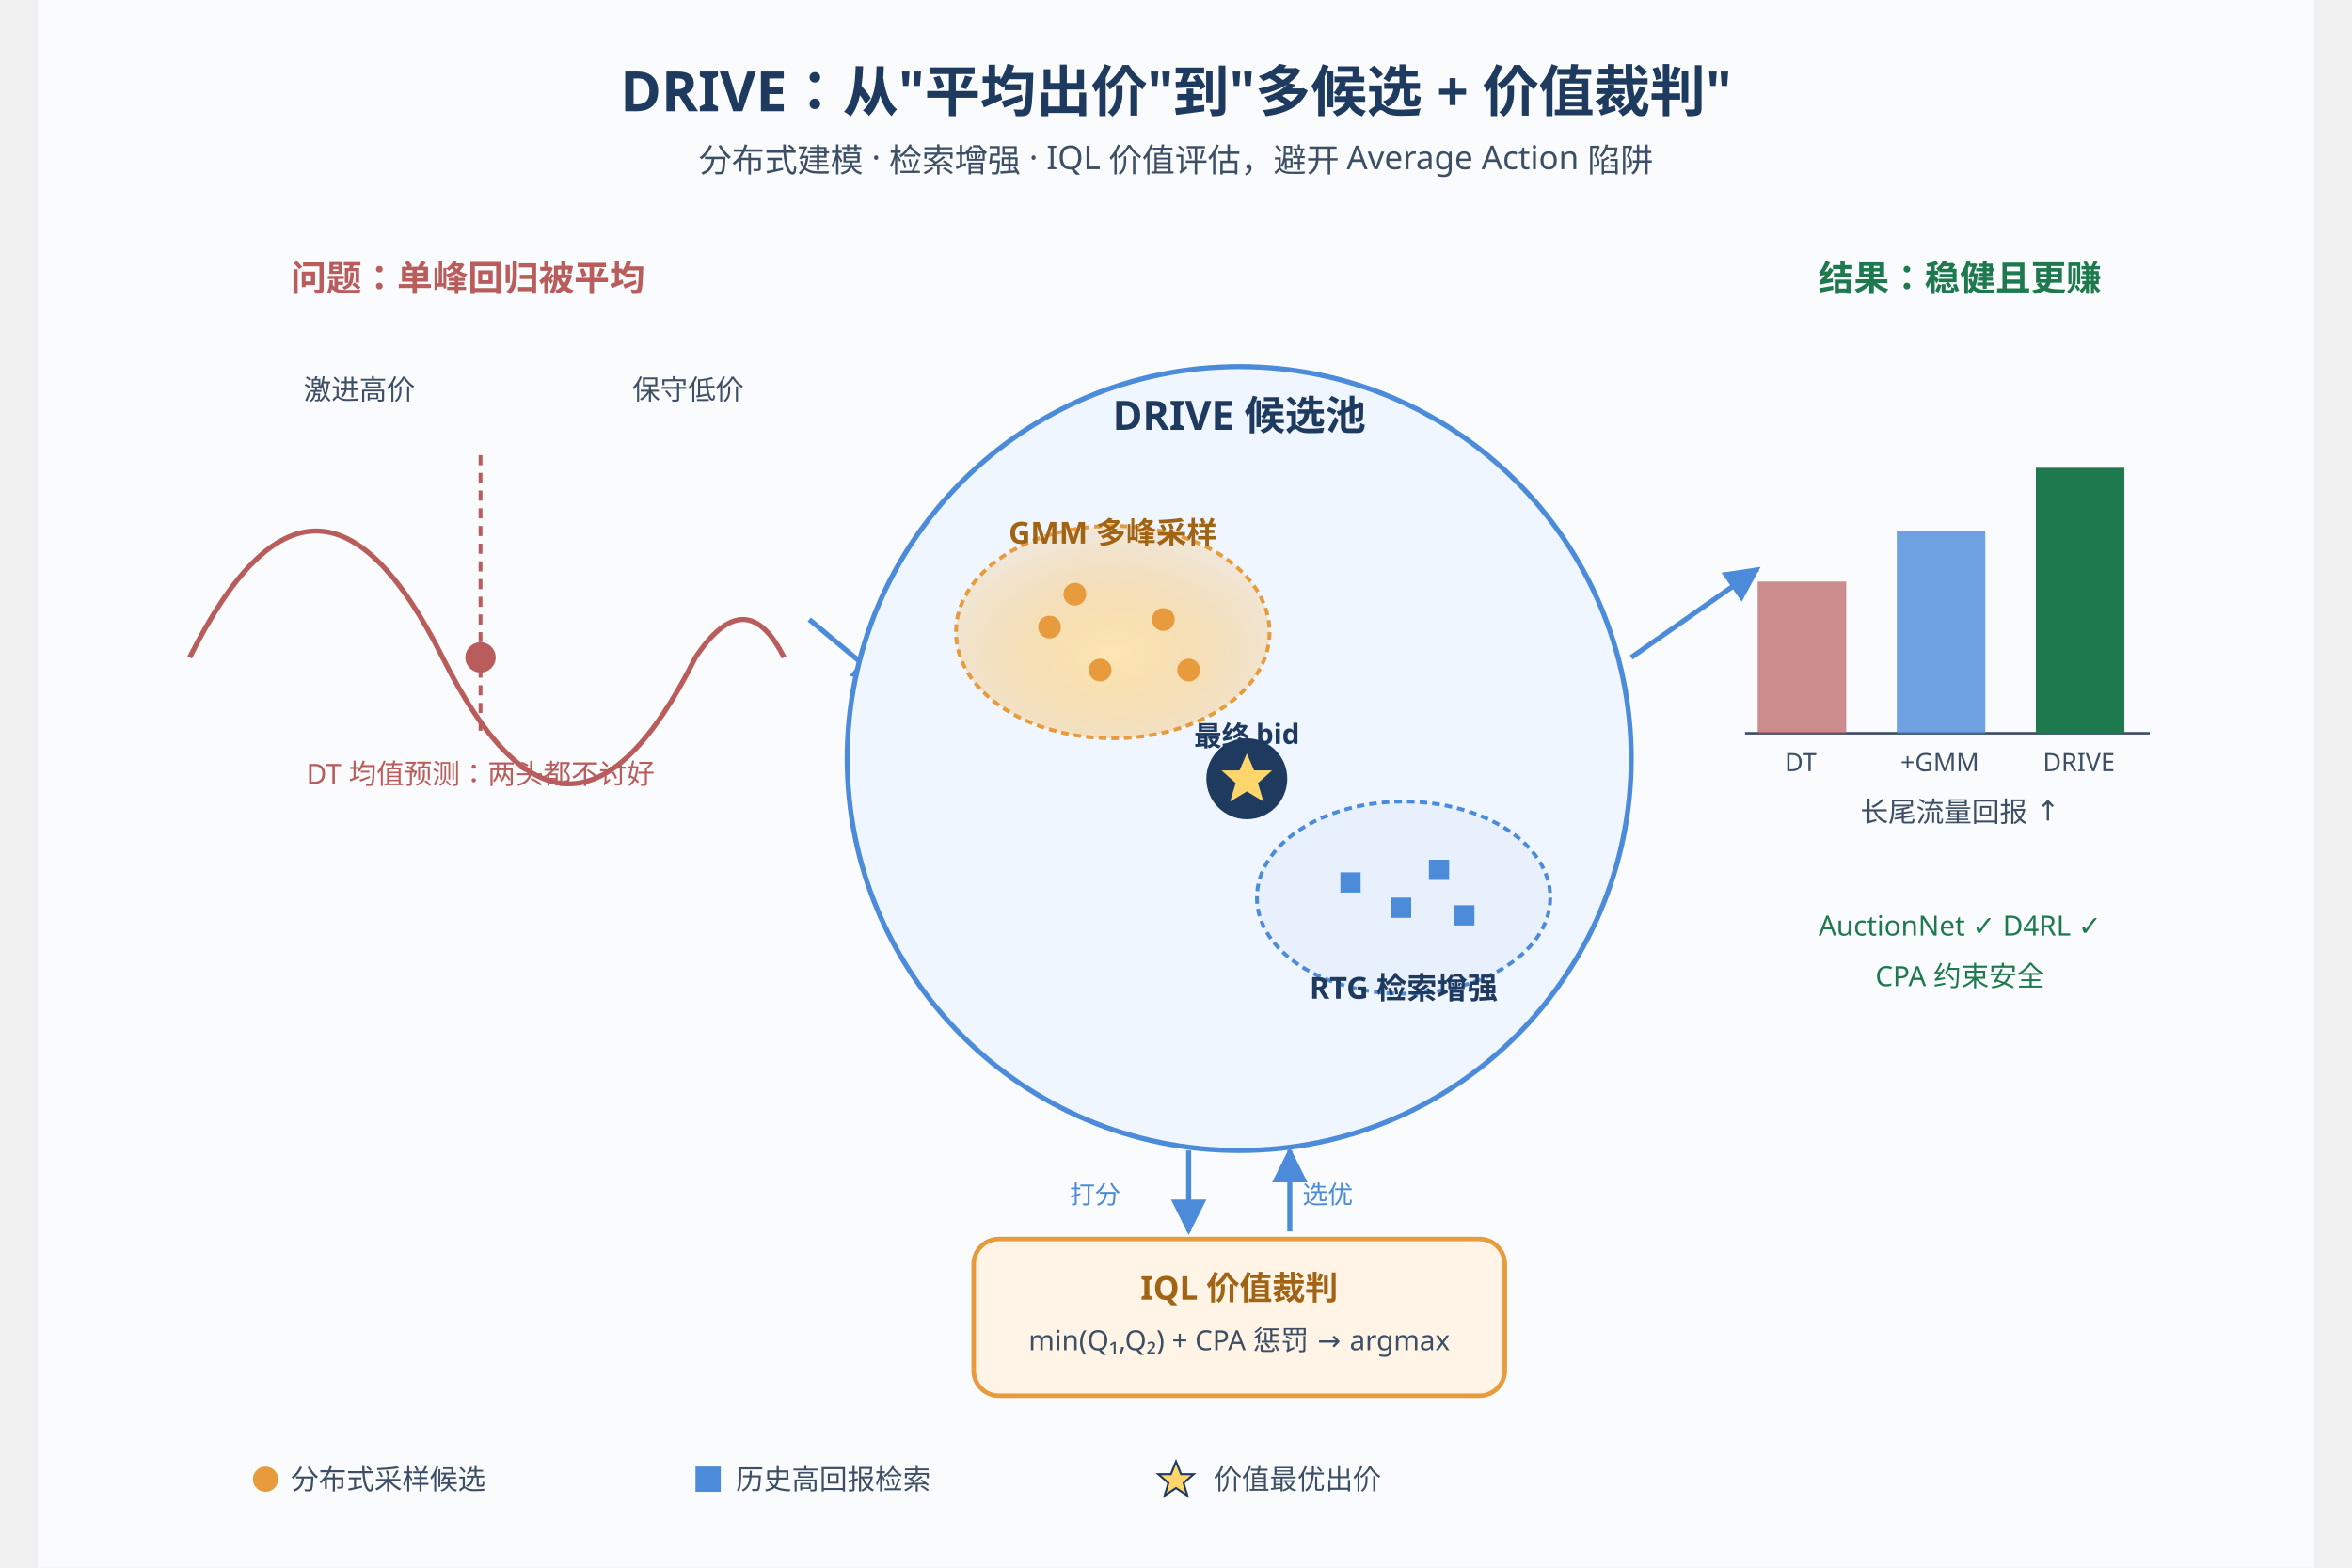
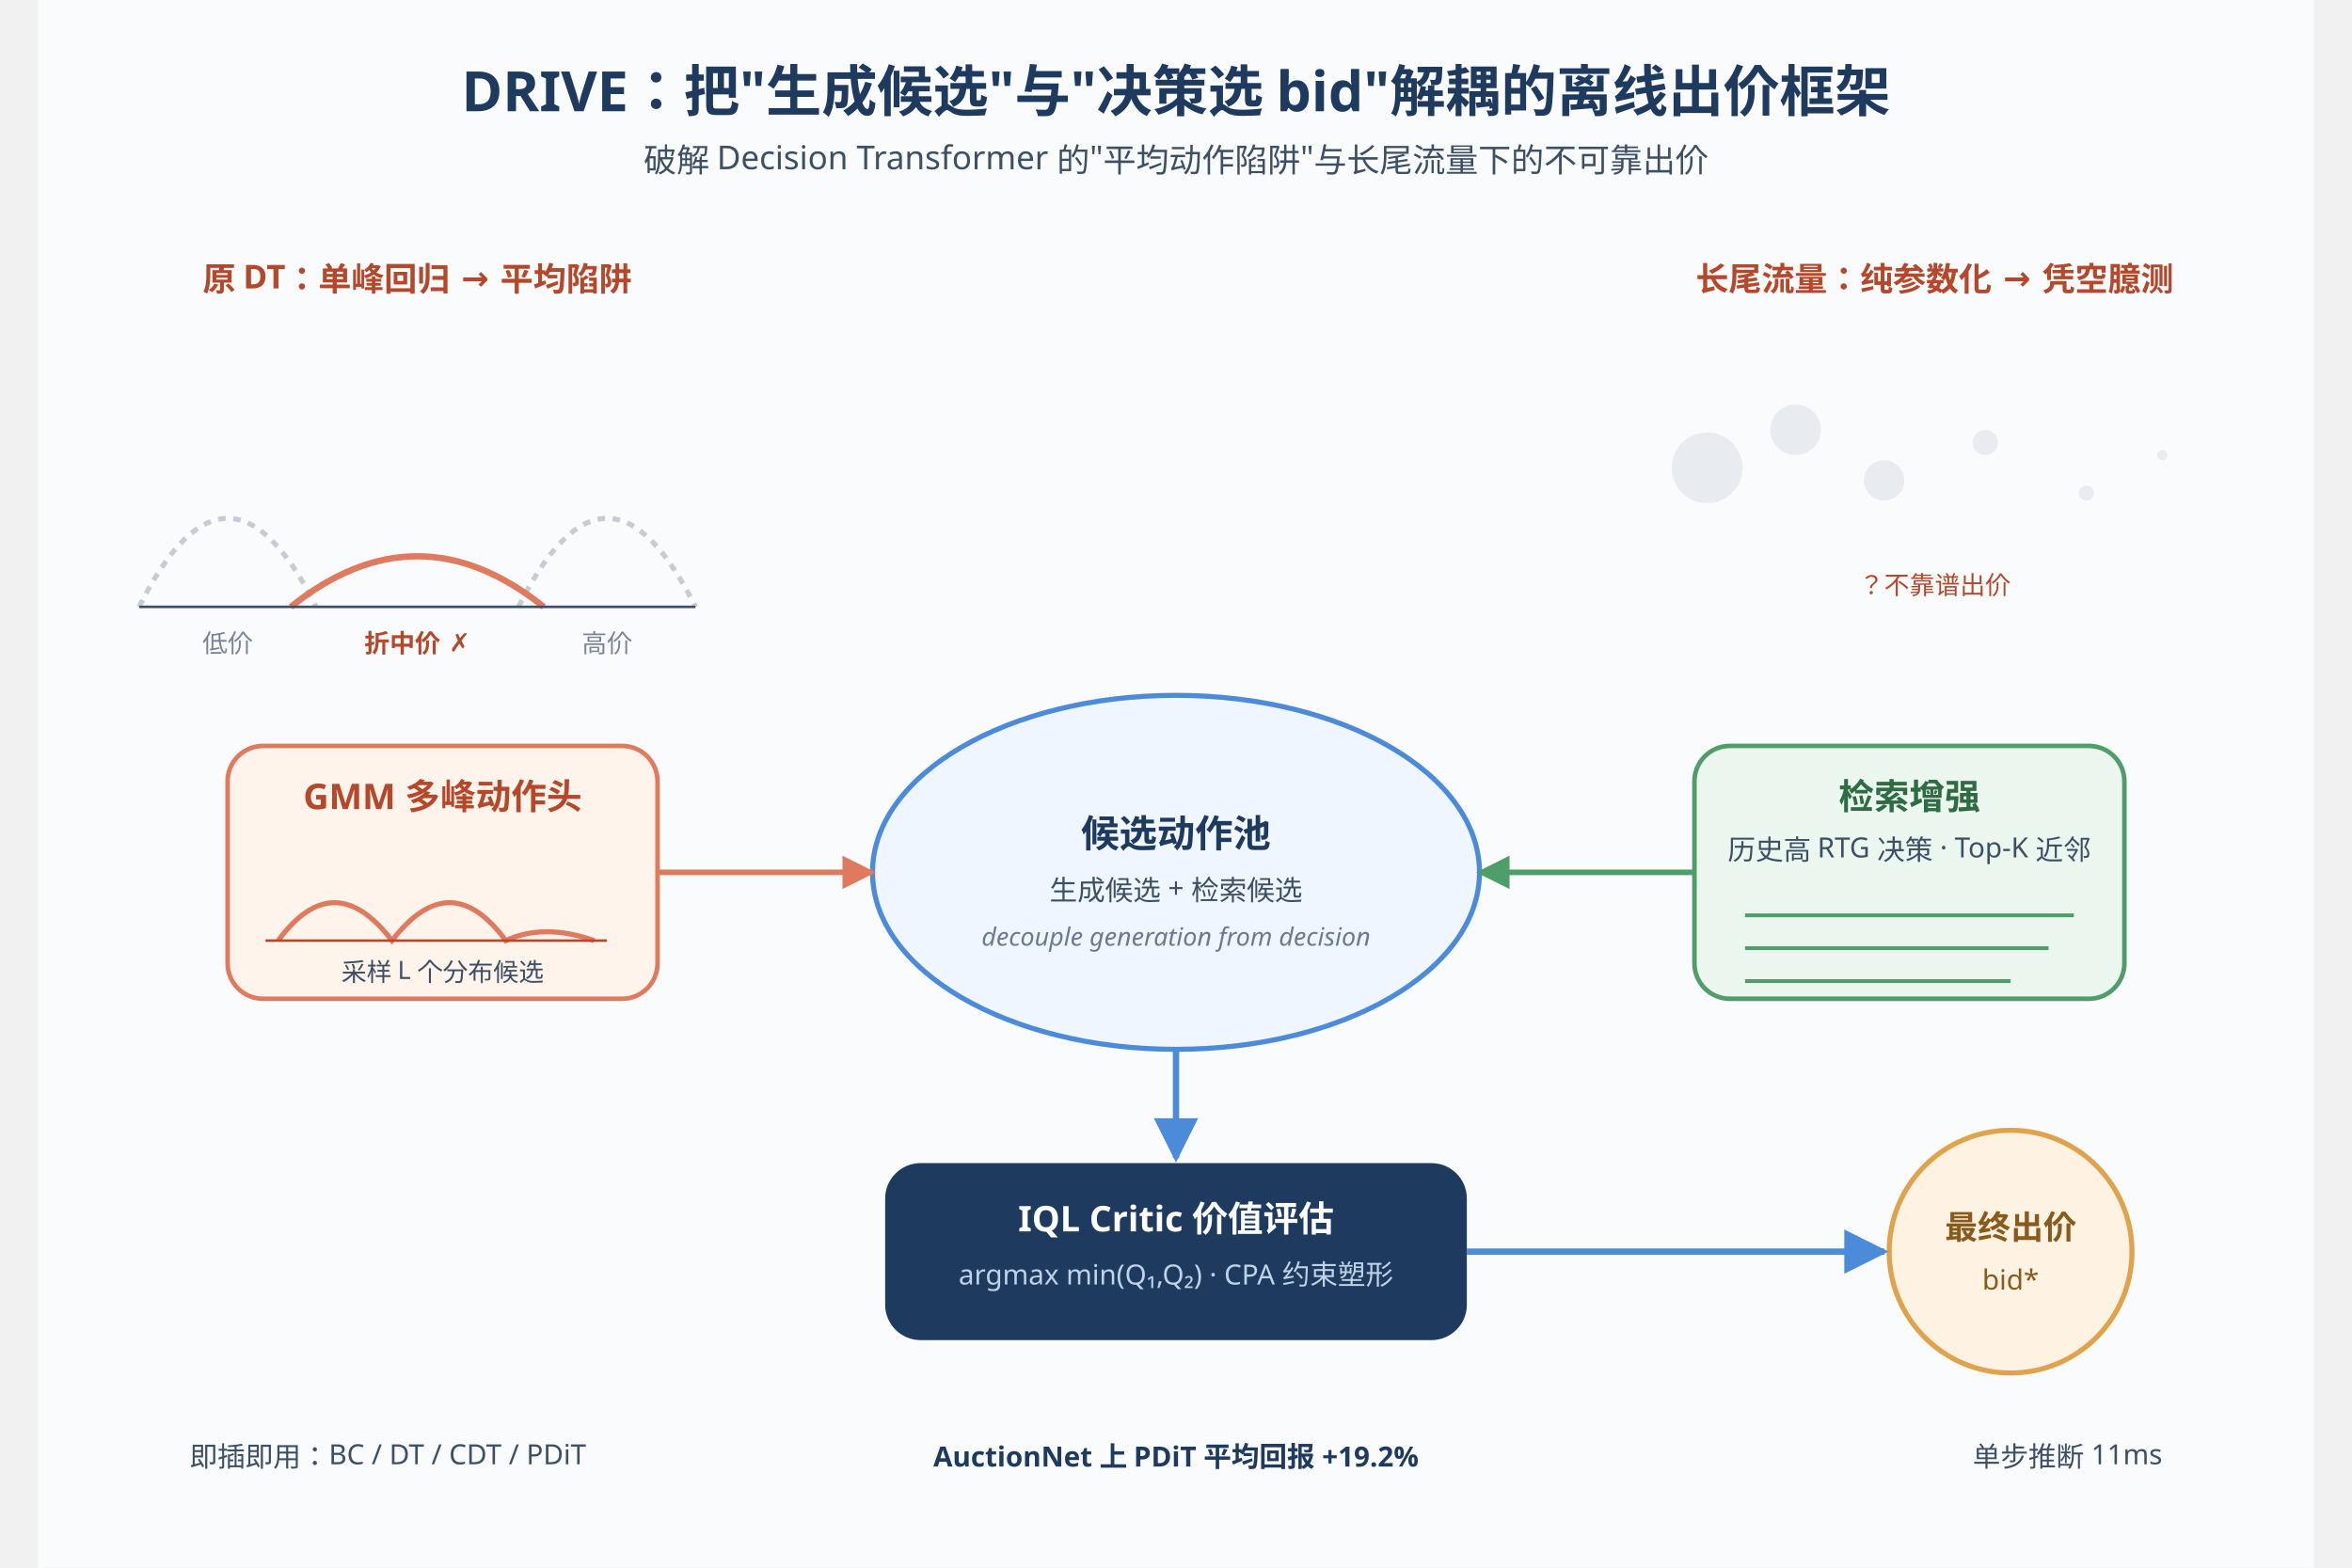
<svg xmlns="http://www.w3.org/2000/svg" height="960" width="1440" viewBox="0 0 900 620" font-family="'PingFang SC','Microsoft YaHei',sans-serif">
  <defs>
-     <marker id="ar" viewBox="0 0 10 10" refX="9" refY="5" markerWidth="7" markerHeight="7" orient="auto">
+     <marker id="arr" viewBox="0 0 10 10" refX="9" refY="5" markerWidth="7" markerHeight="7" orient="auto">
      <path d="M0,0 L10,5 L0,10 z" fill="#4B8BDA" />
    </marker>
-     <radialGradient id="gmm" cx="50%" cy="60%" r="60%">
-       <stop offset="0%" stop-color="#FCE7B3" />
-       <stop offset="100%" stop-color="#F4B860" stop-opacity="0.2" />
+     <marker id="arrW" viewBox="0 0 10 10" refX="9" refY="5" markerWidth="6" markerHeight="6" orient="auto">
+       <path d="M0,0 L10,5 L0,10 z" fill="#E07A5F" />
+     </marker>
+     <marker id="arrG" viewBox="0 0 10 10" refX="9" refY="5" markerWidth="6" markerHeight="6" orient="auto">
+       <path d="M0,0 L10,5 L0,10 z" fill="#4F9D69" />
+     </marker>
+     <radialGradient id="gmm" cx="50%" cy="50%" r="50%">
+       <stop offset="0%" stop-color="#FFE9DC" />
+       <stop offset="100%" stop-color="#FFFFFF" stop-opacity="0" />
    </radialGradient>
  </defs>
-   <rect width="900" height="620" fill="#FAFBFD" />
-   <text x="450" y="44" text-anchor="middle" font-size="22" font-weight="700" fill="#1E3A5F">DRIVE：从"平均出价"到"多候选 + 价值裁判"</text>
-   <text x="450" y="68" text-anchor="middle" font-size="13" fill="#3D4F65">分布式建模 · 检索增强 · IQL 价值评估，避开 Average Action 陷阱</text>
+   <rect width="900" height="620" fill="#FAFBFC" />
+   <text x="450" y="44" text-anchor="middle" font-size="22" font-weight="700" fill="#1E3A5F">DRIVE：把"生成候选"与"决策选 bid"解耦的离线出价框架</text>
+   <text x="450" y="68" text-anchor="middle" font-size="13" fill="#3D4F65">破解 Decision Transformer 的"平均动作陷阱"与长尾流量下的不可靠出价</text>
  <g>
-     <text x="170" y="115" text-anchor="middle" font-size="14" font-weight="600" fill="#B85C5C">问题：单峰回归被平均</text>
-     <path d="M60,260 Q110,160 160,260 Q210,360 260,260 Q280,230 295,260" fill="none" stroke="#B85C5C" stroke-width="2" />
-     <line x1="175" y1="180" x2="175" y2="290" stroke="#B85C5C" stroke-dasharray="4 3" stroke-width="1.5" />
-     <circle cx="175" cy="260" r="6" fill="#B85C5C" />
-     <text x="175" y="310" text-anchor="middle" font-size="11" fill="#B85C5C">DT 均值预测：两头都不讨好</text>
-     <text x="105" y="158" font-size="11" fill="#3D4F65">激进高价</text>
-     <text x="235" y="158" font-size="11" fill="#3D4F65">保守低价</text>
-   </g>
-   <line x1="305" y1="245" x2="335" y2="270" stroke="#4B8BDA" stroke-width="2" marker-end="url(#ar)" />
-   <g>
-     <circle cx="475" cy="300" r="155" fill="#EFF6FF" stroke="#4B8BDA" stroke-width="2" />
-     <text x="475" y="170" text-anchor="middle" font-size="16" font-weight="700" fill="#1E3A5F">DRIVE 候选池</text>
-     <ellipse cx="425" cy="250" rx="62" ry="42" fill="url(#gmm)" stroke="#E89B3C" stroke-width="1.5" stroke-dasharray="3 2" />
-     <text x="425" y="215" text-anchor="middle" font-size="12" font-weight="600" fill="#A06414">GMM 多峰采样</text>
-     <circle cx="400" cy="248" r="4.5" fill="#E89B3C" />
-     <circle cx="420" cy="265" r="4.5" fill="#E89B3C" />
-     <circle cx="445" cy="245" r="4.5" fill="#E89B3C" />
-     <circle cx="455" cy="265" r="4.5" fill="#E89B3C" />
-     <circle cx="410" cy="235" r="4.5" fill="#E89B3C" />
-     <ellipse cx="540" cy="355" rx="58" ry="38" fill="#E8F0FB" stroke="#4B8BDA" stroke-width="1.5" stroke-dasharray="3 2" />
-     <text x="540" y="395" text-anchor="middle" font-size="12" font-weight="600" fill="#1E3A5F">RTG 检索增强</text>
-     <rect x="515" y="345" width="8" height="8" fill="#4B8BDA" />
-     <rect x="535" y="355" width="8" height="8" fill="#4B8BDA" />
-     <rect x="550" y="340" width="8" height="8" fill="#4B8BDA" />
-     <rect x="560" y="358" width="8" height="8" fill="#4B8BDA" />
-     <g transform="translate(478,308)">
-       <circle r="16" fill="#1E3A5F" />
-       <path d="M0,-10 L2.9,-3.3 L10,-3.3 L4.4,1.7 L6.6,9 L0,5 L-6.6,9 L-4.4,1.7 L-10,-3.3 L-2.9,-3.3 Z" fill="#FFD66B" />
+     <text x="150" y="115" text-anchor="middle" font-size="13" font-weight="600" fill="#B5482A">原 DT：单峰回归 → 平均陷阱</text>
+     <g transform="translate(40,130)">
+       <path d="M0,110 Q35,40 70,110" fill="none" stroke="#C7CCD4" stroke-width="2" stroke-dasharray="3,3" />
+       <path d="M150,110 Q185,40 220,110" fill="none" stroke="#C7CCD4" stroke-width="2" stroke-dasharray="3,3" />
+       <path d="M60,110 Q110,70 160,110" fill="none" stroke="#E07A5F" stroke-width="2.5" />
+       <line x1="0" y1="110" x2="220" y2="110" stroke="#3D4F65" stroke-width="1" />
+       <text x="35" y="128" text-anchor="middle" font-size="10" fill="#7A8494">低价</text>
+       <text x="110" y="128" text-anchor="middle" font-size="10" fill="#B5482A" font-weight="600">折中价 ✗</text>
+       <text x="185" y="128" text-anchor="middle" font-size="10" fill="#7A8494">高价</text>
    </g>
-     <text x="478" y="295" text-anchor="middle" font-size="11" font-weight="600" fill="#1E3A5F">最终 bid</text>
  </g>
  <g>
-     <rect x="370" y="490" width="210" height="62" rx="10" fill="#FFF4E6" stroke="#E89B3C" stroke-width="1.8" />
-     <text x="475" y="514" text-anchor="middle" font-size="13" font-weight="700" fill="#A06414">IQL 价值裁判</text>
-     <text x="475" y="534" text-anchor="middle" font-size="11" fill="#3D4F65">min(Q₁,Q₂) + CPA 惩罚 → argmax</text>
+     <text x="750" y="115" text-anchor="middle" font-size="13" font-weight="600" fill="#B5482A">长尾流量：纯参数化 → 凭空臆测</text>
+     <g transform="translate(640,135)">
+       <circle cx="20" cy="50" r="14" fill="#E8ECF1" />
+       <circle cx="55" cy="35" r="10" fill="#E8ECF1" />
+       <circle cx="90" cy="55" r="8" fill="#E8ECF1" />
+       <circle cx="130" cy="40" r="5" fill="#E8ECF1" />
+       <circle cx="170" cy="60" r="3" fill="#E8ECF1" />
+       <circle cx="200" cy="45" r="2" fill="#E8ECF1" />
+       <text x="110" y="100" text-anchor="middle" font-size="10" fill="#B5482A">？不靠谱出价</text>
+     </g>
  </g>
-   <line x1="455" y1="455" x2="455" y2="487" stroke="#4B8BDA" stroke-width="2" marker-end="url(#ar)" />
-   <line x1="495" y1="487" x2="495" y2="455" stroke="#4B8BDA" stroke-width="2" marker-end="url(#ar)" />
-   <text x="408" y="476" font-size="10" fill="#4B8BDA">打分</text>
-   <text x="500" y="476" font-size="10" fill="#4B8BDA">选优</text>
  <g>
-     <text x="760" y="115" text-anchor="middle" font-size="14" font-weight="600" fill="#1E7A4E">结果：稳健且更赚</text>
-     <g transform="translate(680,170)">
-       <line x1="-5" y1="120" x2="155" y2="120" stroke="#3D4F65" stroke-width="1" />
-       <rect x="0" y="60" width="35" height="60" fill="#B85C5C" opacity="0.7" />
-       <text x="17" y="135" text-anchor="middle" font-size="10" fill="#3D4F65">DT</text>
-       <rect x="55" y="40" width="35" height="80" fill="#4B8BDA" opacity="0.8" />
-       <text x="72" y="135" text-anchor="middle" font-size="10" fill="#3D4F65">+GMM</text>
-       <rect x="110" y="15" width="35" height="105" fill="#1E7A4E" />
-       <text x="127" y="135" text-anchor="middle" font-size="10" fill="#3D4F65">DRIVE</text>
+     <ellipse cx="450" cy="345" rx="120" ry="70" fill="#EFF6FF" stroke="#4B8BDA" stroke-width="2" />
+     <text x="450" y="335" text-anchor="middle" font-size="15" font-weight="700" fill="#1E3A5F">候选动作池</text>
+     <text x="450" y="356" text-anchor="middle" font-size="11" fill="#3D4F65">生成候选 + 检索候选</text>
+     <text x="450" y="374" text-anchor="middle" font-size="10" fill="#6B7A8F" font-style="italic">decouple generation from decision</text>
+   </g>
+   <g>
+     <rect x="75" y="295" width="170" height="100" rx="14" fill="#FFF4EC" stroke="#E07A5F" stroke-width="1.8" />
+     <text x="160" y="320" text-anchor="middle" font-size="14" font-weight="700" fill="#B5482A">GMM 多峰动作头</text>
+     <path d="M95,372 Q117,342 140,372 Q163,342 185,372 Q200,365 220,372" fill="none" stroke="#E07A5F" stroke-width="2" />
+     <line x1="90" y1="372" x2="225" y2="372" stroke="#B5482A" stroke-width="1" />
+     <text x="160" y="388" text-anchor="middle" font-size="10" fill="#3D4F65">采样 L 个分布候选</text>
+   </g>
+   <g>
+     <rect x="655" y="295" width="170" height="100" rx="14" fill="#EAF6EE" stroke="#4F9D69" stroke-width="1.8" />
+     <text x="740" y="320" text-anchor="middle" font-size="14" font-weight="700" fill="#2F6B43">检索增强</text>
+     <text x="740" y="340" text-anchor="middle" font-size="11" fill="#3D4F65">历史高 RTG 决策 · Top-K 近邻</text>
+     <g stroke="#4F9D69" stroke-width="1.5">
+       <line x1="675" y1="362" x2="805" y2="362" />
+       <line x1="675" y1="375" x2="795" y2="375" />
+       <line x1="675" y1="388" x2="780" y2="388" />
    </g>
-     <text x="760" y="325" text-anchor="middle" font-size="11" fill="#3D4F65">长尾流量回报 ↑</text>
-     <text x="760" y="370" text-anchor="middle" font-size="11" fill="#1E7A4E">AuctionNet ✓   D4RL ✓</text>
-     <text x="760" y="390" text-anchor="middle" font-size="11" fill="#1E7A4E">CPA 约束安全</text>
  </g>
-   <line x1="630" y1="260" x2="680" y2="225" stroke="#4B8BDA" stroke-width="2" marker-end="url(#ar)" />
-   <g transform="translate(90,585)">
-     <circle cx="0" cy="0" r="5" fill="#E89B3C" />
-     <text x="10" y="4" font-size="11" fill="#3D4F65">分布式采样候选</text>
-     <rect x="170" y="-5" width="10" height="10" fill="#4B8BDA" />
-     <text x="186" y="4" font-size="11" fill="#3D4F65">历史高回报检索</text>
-     <g transform="translate(360,0)">
-       <path d="M0,-7 L2,-2 L7,-2 L3,1.5 L4.5,6.5 L0,3.5 L-4.5,6.5 L-3,1.5 L-7,-2 L-2,-2 Z" fill="#FFD66B" stroke="#1E3A5F" stroke-width="0.8" />
-     </g>
-     <text x="375" y="4" font-size="11" fill="#3D4F65">价值最优出价</text>
+   <path d="M245,345 L330,345" stroke="#E07A5F" stroke-width="2.2" fill="none" marker-end="url(#arrW)" />
+   <path d="M655,345 L570,345" stroke="#4F9D69" stroke-width="2.2" fill="none" marker-end="url(#arrG)" />
+   <g>
+     <rect x="335" y="460" width="230" height="70" rx="14" fill="#1E3A5F" />
+     <text x="450" y="487" text-anchor="middle" font-size="14" font-weight="700" fill="#FFFFFF">IQL Critic 价值评估</text>
+     <text x="450" y="508" text-anchor="middle" font-size="11" fill="#BFD2E8">argmax min(Q₁,Q₂) · CPA 约束塑形</text>
+   </g>
+   <path d="M450,415 L450,458" stroke="#4B8BDA" stroke-width="2.5" fill="none" marker-end="url(#arr)" />
+   <g>
+     <circle cx="780" cy="495" r="48" fill="#FEF3E2" stroke="#E0A24B" stroke-width="2" />
+     <text x="780" y="490" text-anchor="middle" font-size="13" font-weight="700" fill="#8A5A1A">最终出价</text>
+     <text x="780" y="510" text-anchor="middle" font-size="11" fill="#8A5A1A">bid*</text>
+   </g>
+   <path d="M565,495 L730,495" stroke="#4B8BDA" stroke-width="2.5" fill="none" marker-end="url(#arr)" />
+   <g font-size="11" fill="#3D4F65">
+     <text x="60" y="580">即插即用：BC / DT / CDT / PDiT</text>
+     <text x="450" y="580" text-anchor="middle" font-weight="600" fill="#1E3A5F">AuctionNet 上 PDiT 平均回报 +19.2%</text>
+     <text x="840" y="580" text-anchor="end">单步推断 11ms</text>
  </g>
</svg>
